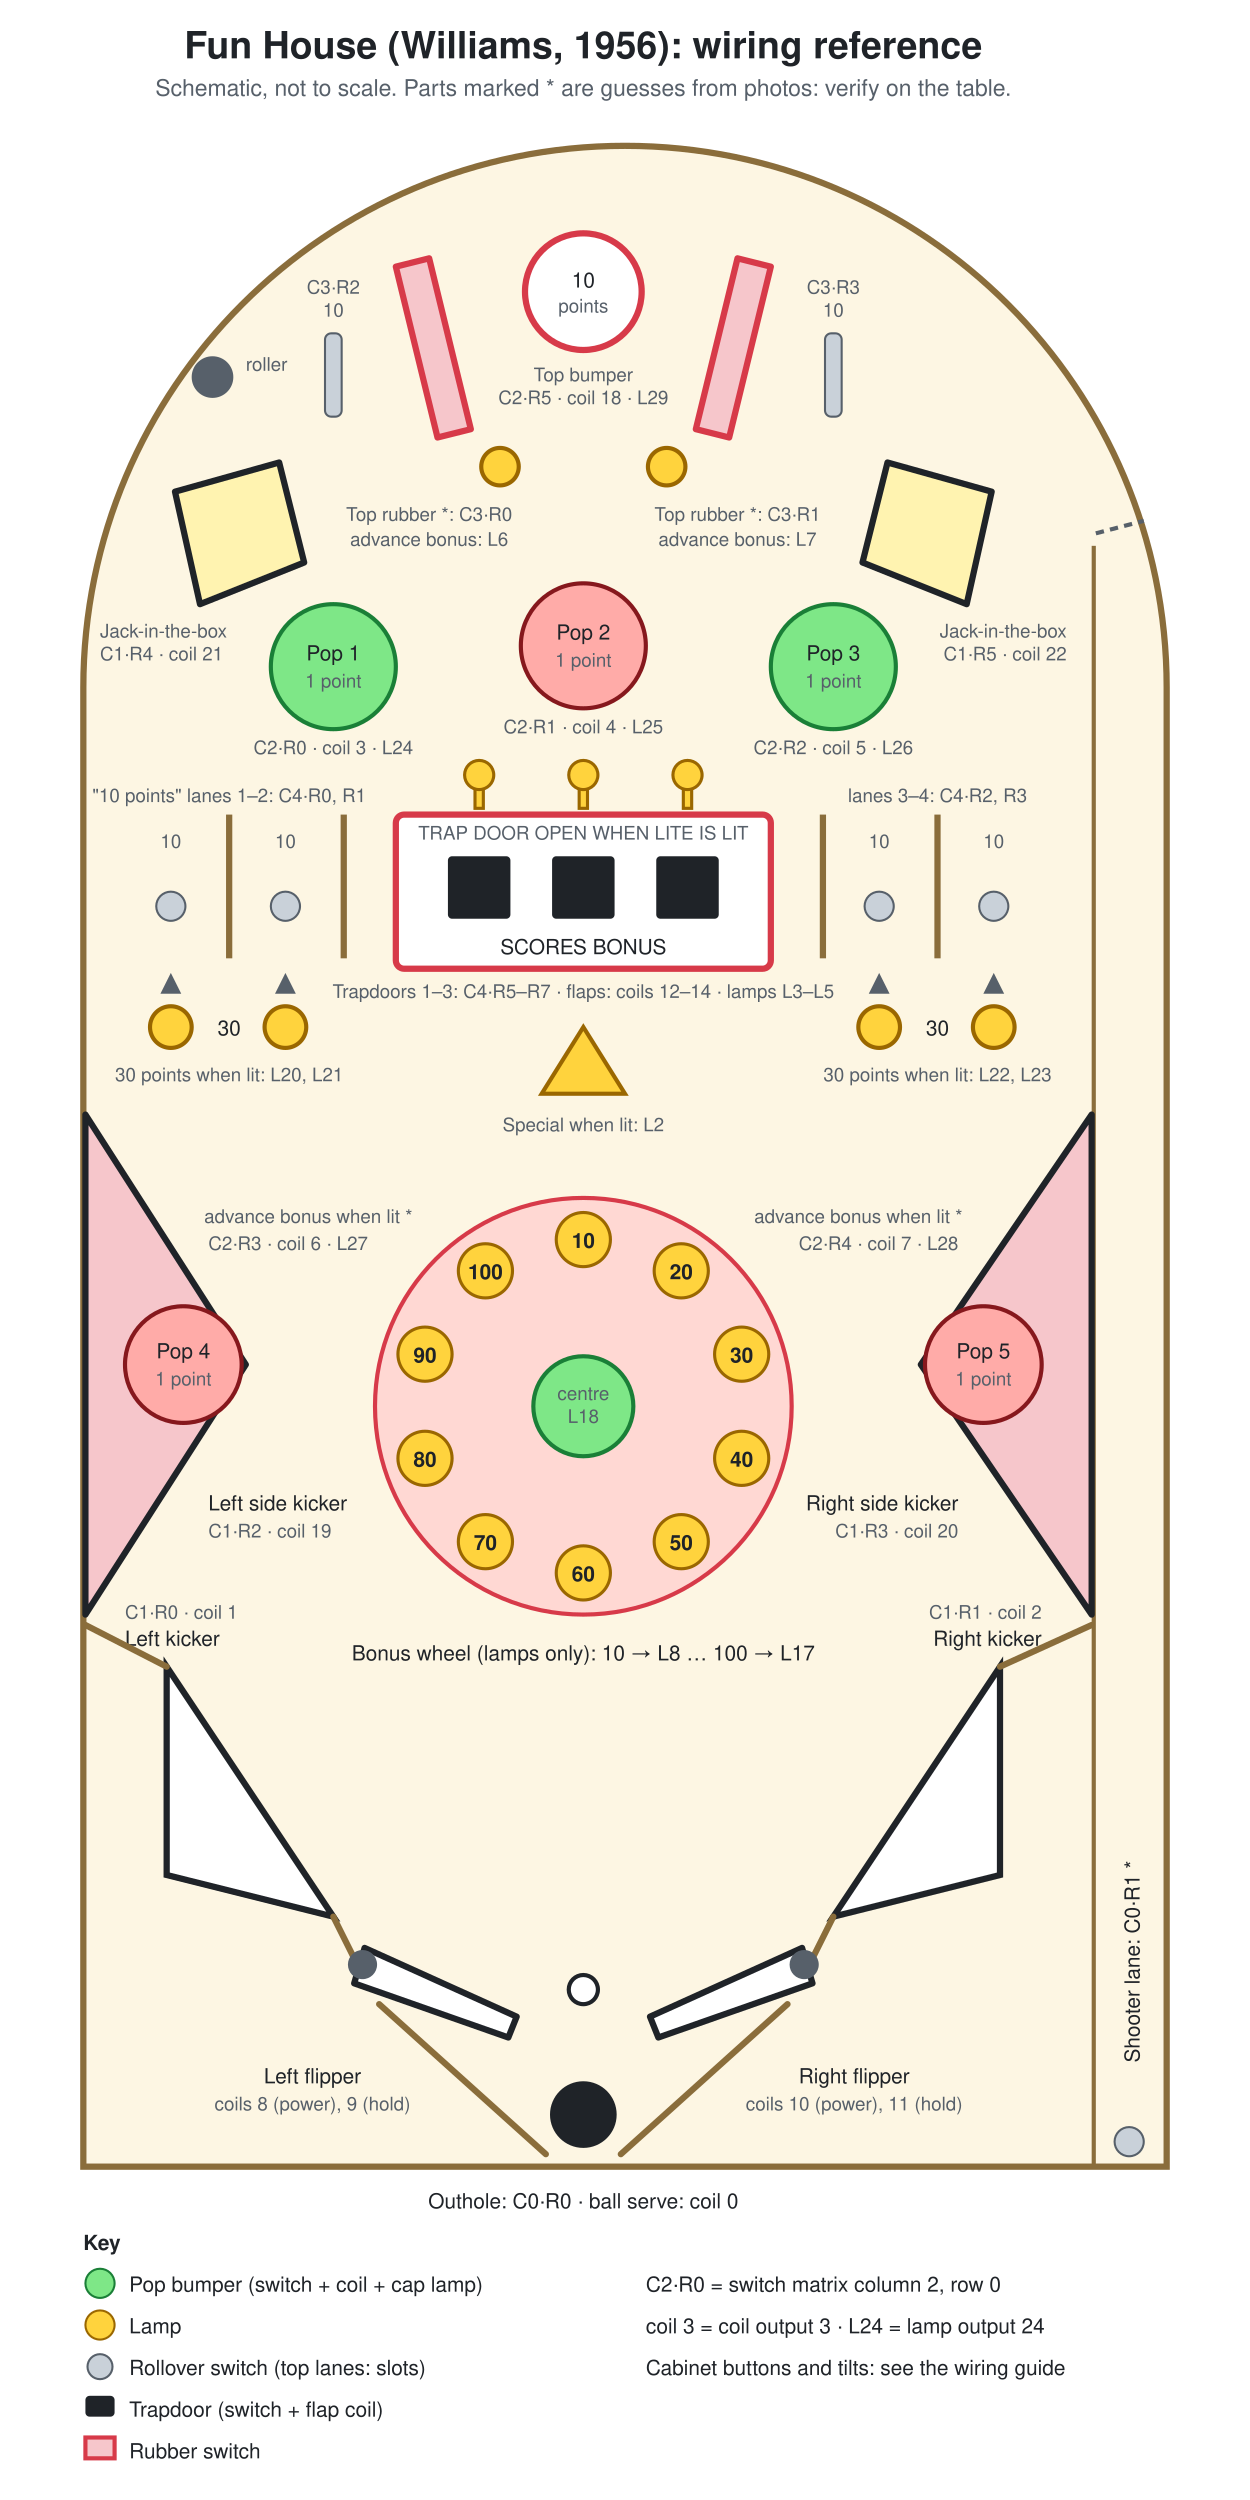
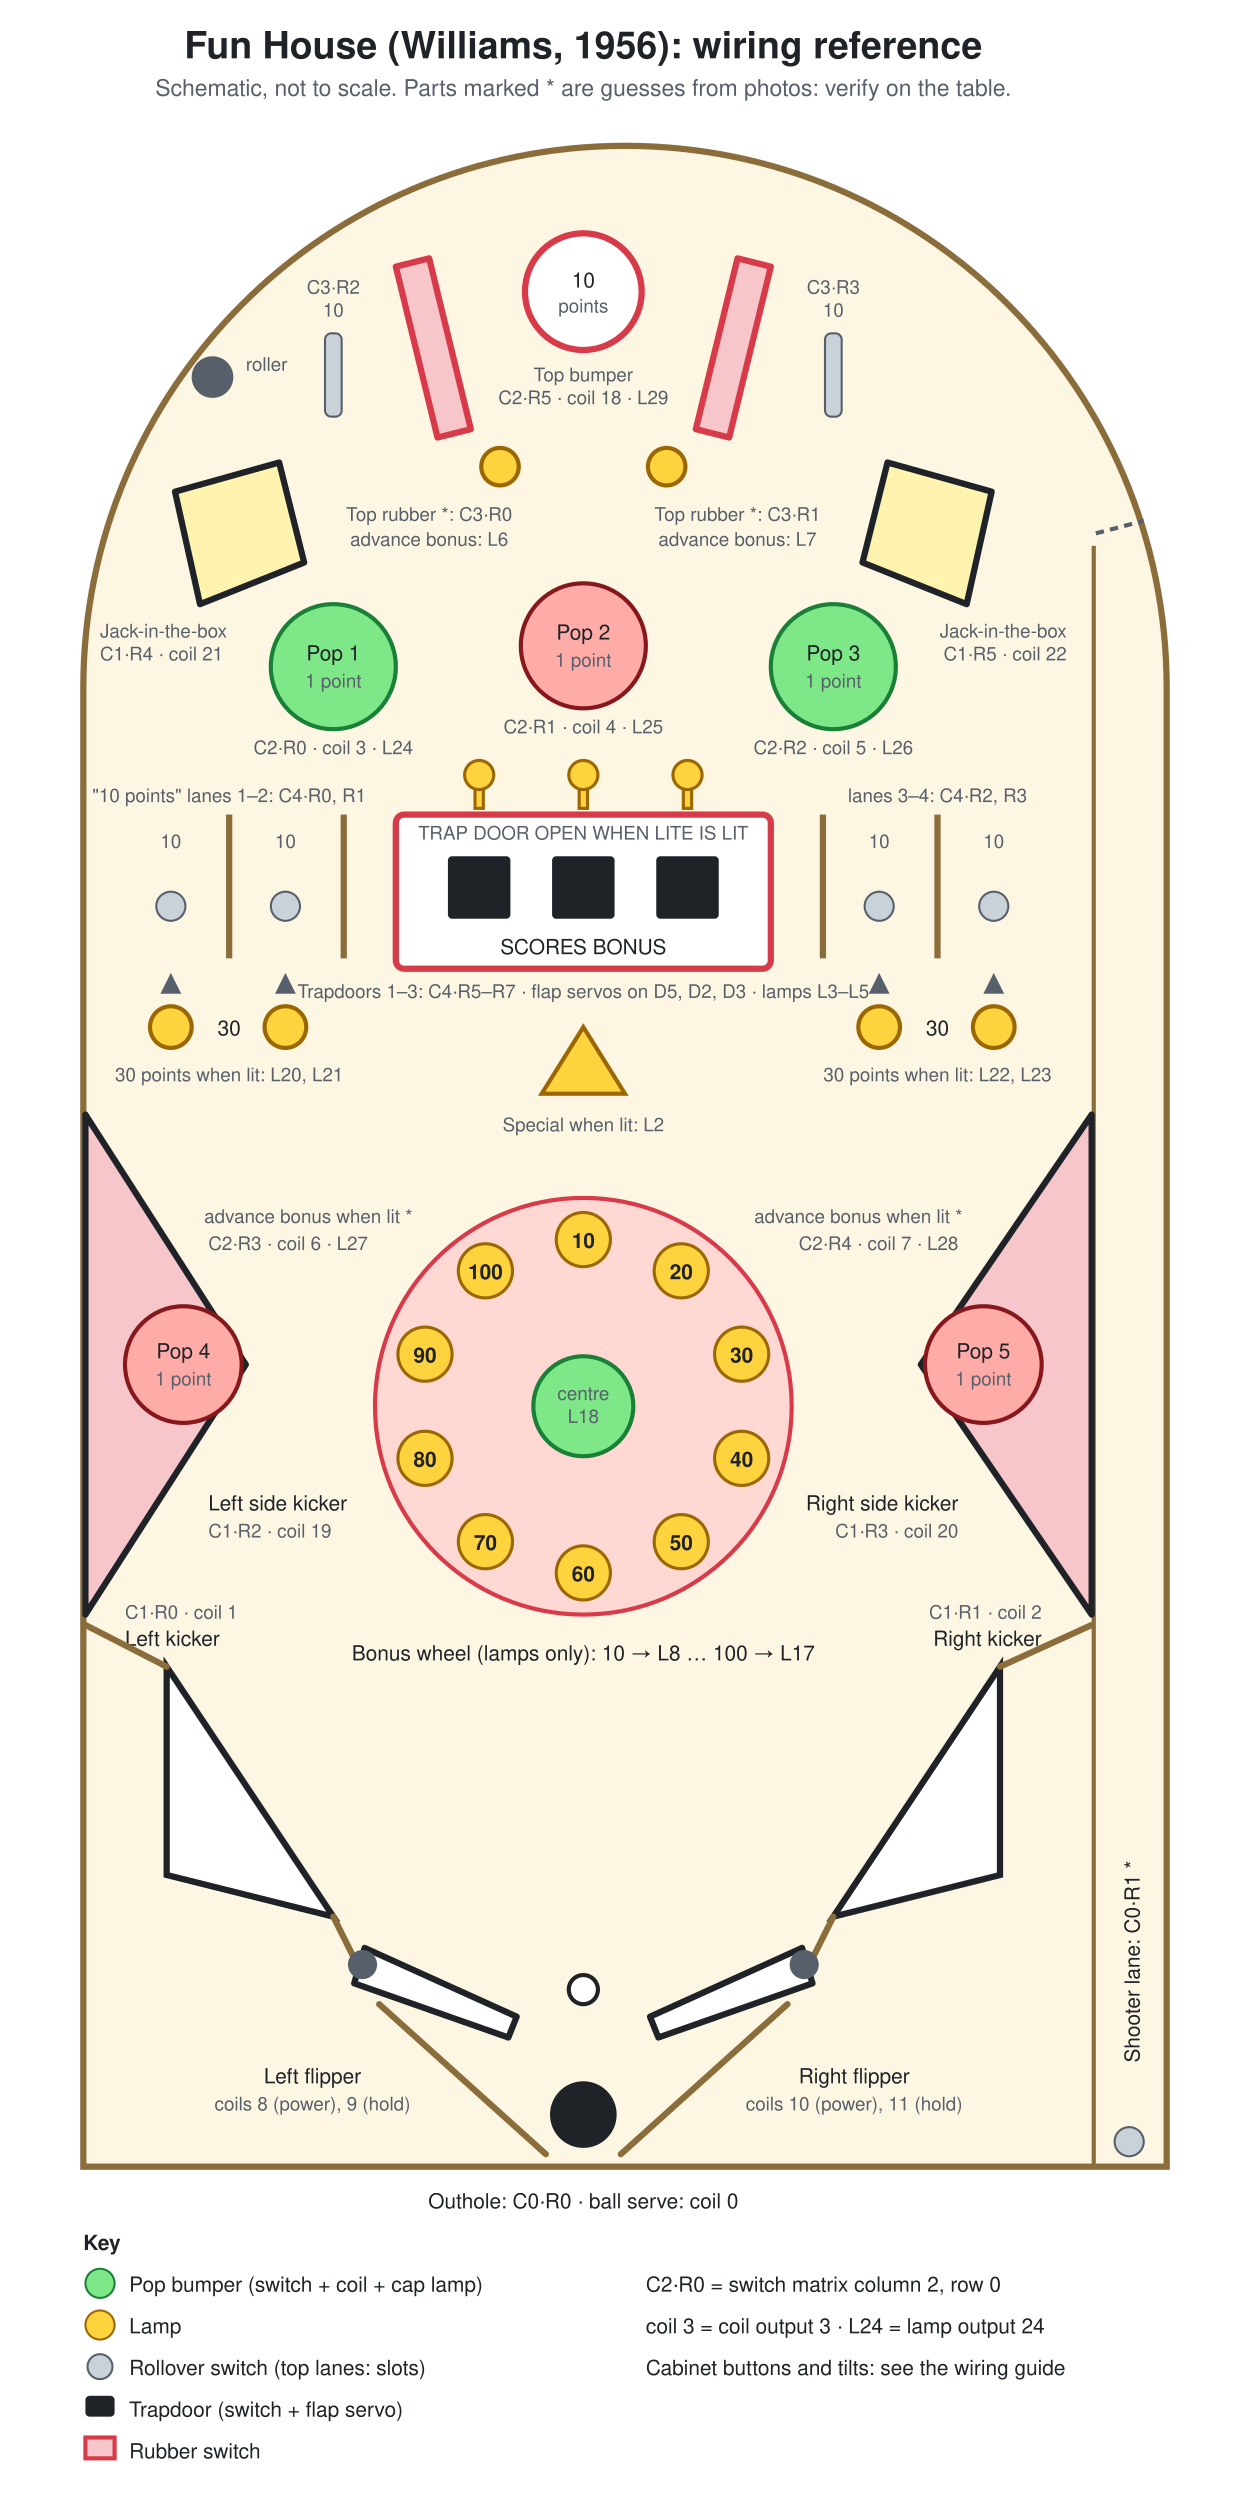
<svg xmlns="http://www.w3.org/2000/svg" viewBox="0 0 600 1200" width="600" height="1200" font-family="Helvetica, Arial, sans-serif">
  <style>
    .label { font-size: 10px; fill: #1f2328; }
    .tag { font-size: 9px; fill: #57606a; }
    .title { font-size: 18px; font-weight: bold; fill: #1f2328; }
    .sub { font-size: 11px; fill: #57606a; }
    .wheel { font-size: 10px; font-weight: bold; fill: #1f2328; text-anchor: middle; }
    .mid { text-anchor: middle; }
    .end { text-anchor: end; }
  </style>
  <rect width="600" height="1200" fill="#ffffff" />
  <text x="280" y="28" class="title mid">Fun House (Williams, 1956): wiring reference</text>
  <text x="280" y="46" class="sub mid">Schematic, not to scale. Parts marked * are guesses from photos: verify on the table.</text>
  <path d="M 40 330 A 260 260 0 0 1 560 330 L 560 1040 L 40 1040 Z" fill="#fdf6e3" stroke="#8a6d3b" stroke-width="3" data-wall="" />
  <line x1="525" y1="262" x2="525" y2="1040" stroke="#8a6d3b" stroke-width="2" data-wall="" />
  <line x1="526" y1="256" x2="549" y2="250" stroke="#57606a" stroke-width="2" stroke-dasharray="4 3" data-gate="" />
  <circle cx="542" cy="1028" r="7" fill="#c9d1d9" stroke="#57606a" data-switch="C0R1" />
  <text x="547" y="990" class="label" transform="rotate(-90 547 990)">Shooter lane: C0·R1 *</text>
  <circle cx="102" cy="181" r="10" fill="#57606a" data-wall="" />
  <text x="118" y="178" class="tag">roller</text>
  <g fill="#fff3b0" stroke="#1f2328" stroke-width="3" stroke-linejoin="round">
    <polygon points="84,236 134,222 146,270 96,290" data-switch="C1R4" data-coil="21" />
    <polygon points="476,236 426,222 414,270 464,290" data-switch="C1R5" data-coil="22" />
  </g>
  <text x="48" y="306" class="tag">Jack-in-the-box</text>
  <text x="48" y="317" class="tag">C1·R4 · coil 21</text>
  <text x="512" y="306" class="tag end">Jack-in-the-box</text>
  <text x="512" y="317" class="tag end">C1·R5 · coil 22</text>
  <g fill="#f6c6cb" stroke="#d73a49" stroke-width="3" stroke-linejoin="round">
    <polygon points="190,128 206,124 226,206 210,210" data-switch="C3R0" />
    <polygon points="370,128 354,124 334,206 350,210" data-switch="C3R1" />
  </g>
  <g fill="#ffd33d" stroke="#9a6700" stroke-width="2">
    <circle cx="240" cy="224" r="9" data-lamp="6" />
    <circle cx="320" cy="224" r="9" data-lamp="7" />
  </g>
  <text x="206" y="250" class="tag mid">Top rubber *: C3·R0</text>
  <text x="206" y="262" class="tag mid">advance bonus: L6</text>
  <text x="354" y="250" class="tag mid">Top rubber *: C3·R1</text>
  <text x="354" y="262" class="tag mid">advance bonus: L7</text>
  <g fill="#c9d1d9" stroke="#57606a">
    <rect x="156" y="160" width="8" height="40" rx="3" data-switch="C3R2" />
    <rect x="396" y="160" width="8" height="40" rx="3" data-switch="C3R3" />
  </g>
  <text x="160" y="152" class="tag mid">10</text>
  <text x="400" y="152" class="tag mid">10</text>
  <text x="160" y="141" class="tag mid">C3·R2</text>
  <text x="400" y="141" class="tag mid">C3·R3</text>
  <circle cx="280" cy="140" r="28" fill="#ffffff" stroke="#d73a49" stroke-width="3" data-switch="C2R5" data-coil="18" data-lamp="29" />
  <text x="280" y="138" class="label mid">10</text>
  <text x="280" y="150" class="tag mid">points</text>
  <text x="280" y="183" class="tag mid">Top bumper</text>
  <text x="280" y="194" class="tag mid">C2·R5 · coil 18 · L29</text>
  <g fill="#7ee787" stroke="#1a7f37" stroke-width="2">
    <circle cx="160" cy="320" r="30" data-switch="C2R0" data-coil="3" data-lamp="24" />
    <circle cx="400" cy="320" r="30" data-switch="C2R2" data-coil="5" data-lamp="26" />
  </g>
  <circle cx="280" cy="310" r="30" fill="#ffaba8" stroke="#86181d" stroke-width="2" data-switch="C2R1" data-coil="4" data-lamp="25" />
  <text x="160" y="317" class="label mid">Pop 1</text>
  <text x="160" y="330" class="tag mid">1 point</text>
  <text x="280" y="307" class="label mid">Pop 2</text>
  <text x="280" y="320" class="tag mid">1 point</text>
  <text x="400" y="317" class="label mid">Pop 3</text>
  <text x="400" y="330" class="tag mid">1 point</text>
  <text x="160" y="362" class="tag mid">C2·R0 · coil 3 · L24</text>
  <text x="400" y="362" class="tag mid">C2·R2 · coil 5 · L26</text>
  <text x="280" y="352" class="tag mid">C2·R1 · coil 4 · L25</text>
  <g fill="#ffd33d" stroke="#9a6700" stroke-width="1.5">
    <rect x="228" y="376" width="4" height="12" />
    <rect x="278" y="376" width="4" height="12" />
    <rect x="328" y="376" width="4" height="12" />
    <circle cx="230" cy="372" r="7" data-lamp="3" />
    <circle cx="280" cy="372" r="7" data-lamp="4" />
    <circle cx="330" cy="372" r="7" data-lamp="5" />
  </g>
  <rect x="190" y="391" width="180" height="74" rx="4" fill="#ffffff" stroke="#d73a49" stroke-width="3" />
  <text x="280" y="403" class="tag mid">TRAP DOOR OPEN WHEN LITE IS LIT</text>
  <g fill="#1f2328">
-     <rect x="215" y="411" width="30" height="30" rx="2" data-switch="C4R5" data-coil="12" data-trapdoor="0" />
-     <rect x="265" y="411" width="30" height="30" rx="2" data-switch="C4R6" data-coil="13" data-trapdoor="1" />
-     <rect x="315" y="411" width="30" height="30" rx="2" data-switch="C4R7" data-coil="14" data-trapdoor="2" />
+     <rect x="215" y="411" width="30" height="30" rx="2" data-switch="C4R5" data-trapdoor="0" />
+     <rect x="265" y="411" width="30" height="30" rx="2" data-switch="C4R6" data-trapdoor="1" />
+     <rect x="315" y="411" width="30" height="30" rx="2" data-switch="C4R7" data-trapdoor="2" />
  </g>
  <text x="280" y="458" class="label mid">SCORES BONUS</text>
-   <text x="280" y="479" class="tag mid">Trapdoors 1–3: C4·R5–R7 · flaps: coils 12–14 · lamps L3–L5</text>
+   <text x="280" y="479" class="tag mid">Trapdoors 1–3: C4·R5–R7 · flap servos on D5, D2, D3 · lamps L3–L5</text>
  <g stroke="#8a6d3b" stroke-width="3">
    <line x1="110" y1="391" x2="110" y2="460" data-wall="" />
    <line x1="165" y1="391" x2="165" y2="460" data-wall="" />
    <line x1="395" y1="391" x2="395" y2="460" data-wall="" />
    <line x1="450" y1="391" x2="450" y2="460" data-wall="" />
  </g>
  <g class="tag mid">
    <text x="82" y="407">10</text>
    <text x="137" y="407">10</text>
    <text x="422" y="407">10</text>
    <text x="477" y="407">10</text>
  </g>
  <g fill="#c9d1d9" stroke="#57606a">
    <circle cx="82" cy="435" r="7" data-switch="C4R0" />
    <circle cx="137" cy="435" r="7" data-switch="C4R1" />
    <circle cx="422" cy="435" r="7" data-switch="C4R2" />
    <circle cx="477" cy="435" r="7" data-switch="C4R3" />
  </g>
  <text x="110" y="385" class="tag mid">"10 points" lanes 1–2: C4·R0, R1</text>
  <text x="450" y="385" class="tag mid">lanes 3–4: C4·R2, R3</text>
  <g fill="#57606a">
    <polygon points="82,467 77,477 87,477" />
    <polygon points="137,467 132,477 142,477" />
    <polygon points="422,467 417,477 427,477" />
    <polygon points="477,467 472,477 482,477" />
  </g>
  <g fill="#ffd33d" stroke="#9a6700" stroke-width="2">
    <circle cx="82" cy="493" r="10" data-lamp="20" />
    <circle cx="137" cy="493" r="10" data-lamp="21" />
    <circle cx="422" cy="493" r="10" data-lamp="22" />
    <circle cx="477" cy="493" r="10" data-lamp="23" />
  </g>
  <text x="110" y="497" class="label mid">30</text>
  <text x="450" y="497" class="label mid">30</text>
  <text x="110" y="519" class="tag mid">30 points when lit: L20, L21</text>
  <text x="450" y="519" class="tag mid">30 points when lit: L22, L23</text>
  <polygon points="280,493 300,525 260,525" fill="#ffd33d" stroke="#9a6700" stroke-width="2" data-lamp="2" />
  <text x="280" y="543" class="tag mid">Special when lit: L2</text>
  <g fill="#f6c6cb" stroke="#1f2328" stroke-width="3" stroke-linejoin="round">
    <polygon points="41,535 118,655 41,775" data-switch="C1R2" data-coil="19" />
    <polygon points="524,535 442,655 524,775" data-switch="C1R3" data-coil="20" />
  </g>
  <text x="100" y="725" class="label">Left side kicker</text>
  <text x="100" y="738" class="tag">C1·R2 · coil 19</text>
  <text x="460" y="725" class="label end">Right side kicker</text>
  <text x="460" y="738" class="tag end">C1·R3 · coil 20</text>
  <g fill="#ffaba8" stroke="#86181d" stroke-width="2">
    <circle cx="88" cy="655" r="28" data-switch="C2R3" data-coil="6" data-lamp="27" />
    <circle cx="472" cy="655" r="28" data-switch="C2R4" data-coil="7" data-lamp="28" />
  </g>
  <text x="88" y="652" class="label mid">Pop 4</text>
  <text x="88" y="665" class="tag mid">1 point</text>
  <text x="98" y="587" class="tag">advance bonus when lit *</text>
  <text x="472" y="652" class="label mid">Pop 5</text>
  <text x="472" y="665" class="tag mid">1 point</text>
  <text x="462" y="587" class="tag end">advance bonus when lit *</text>
  <text x="100" y="600" class="tag">C2·R3 · coil 6 · L27</text>
  <text x="460" y="600" class="tag end">C2·R4 · coil 7 · L28</text>
  <circle cx="280" cy="675" r="100" fill="#ffd8d3" stroke="#d73a49" stroke-width="2" />
  <g fill="#ffd33d" stroke="#9a6700" stroke-width="1.5">
    <circle cx="280" cy="595" r="13" data-lamp="8" />
    <circle cx="327" cy="610" r="13" data-lamp="9" />
    <circle cx="356" cy="650" r="13" data-lamp="10" />
    <circle cx="356" cy="700" r="13" data-lamp="11" />
    <circle cx="327" cy="740" r="13" data-lamp="12" />
    <circle cx="280" cy="755" r="13" data-lamp="13" />
    <circle cx="233" cy="740" r="13" data-lamp="14" />
    <circle cx="204" cy="700" r="13" data-lamp="15" />
    <circle cx="204" cy="650" r="13" data-lamp="16" />
    <circle cx="233" cy="610" r="13" data-lamp="17" />
  </g>
  <text x="280" y="599" class="wheel">10</text>
  <text x="327" y="614" class="wheel">20</text>
  <text x="356" y="654" class="wheel">30</text>
  <text x="356" y="704" class="wheel">40</text>
  <text x="327" y="744" class="wheel">50</text>
  <text x="280" y="759" class="wheel">60</text>
  <text x="233" y="744" class="wheel">70</text>
  <text x="204" y="704" class="wheel">80</text>
  <text x="204" y="654" class="wheel">90</text>
  <text x="233" y="614" class="wheel">100</text>
  <circle cx="280" cy="675" r="24" fill="#7ee787" stroke="#1a7f37" stroke-width="2" data-lamp="18" />
  <text x="280" y="672" class="tag mid">centre</text>
  <text x="280" y="683" class="tag mid">L18</text>
  <text x="280" y="797" class="label mid">Bonus wheel (lamps only): 10 → L8 … 100 → L17</text>
  <polygon points="80,800 80,900 160,920" fill="#ffffff" stroke="#1f2328" stroke-width="3" data-switch="C1R0" data-coil="1" />
  <polygon points="480,800 480,900 400,920" fill="#ffffff" stroke="#1f2328" stroke-width="3" data-switch="C1R1" data-coil="2" />
  <text x="60" y="790" class="label">Left kicker</text>
  <text x="60" y="777" class="tag">C1·R0 · coil 1</text>
  <text x="500" y="790" class="label end">Right kicker</text>
  <text x="500" y="777" class="tag end">C1·R1 · coil 2</text>
  <g stroke="#8a6d3b" stroke-width="3" stroke-linecap="round">
    <line x1="41" y1="780" x2="80" y2="800" data-wall="" />
    <line x1="524" y1="780" x2="480" y2="800" data-wall="" />
    <line x1="160" y1="920" x2="170" y2="940" data-wall="" />
    <line x1="400" y1="920" x2="390" y2="940" data-wall="" />
    <line x1="182" y1="962" x2="262" y2="1034" data-wall="" />
    <line x1="378" y1="962" x2="298" y2="1034" data-wall="" />
  </g>
  <g fill="#ffffff" stroke="#1f2328" stroke-width="3" stroke-linejoin="round">
    <path d="M 175 935 L 248 968 L 244 978 L 170 952 Z" data-coil="8 9" data-flipper="left" />
    <path d="M 385 935 L 312 968 L 316 978 L 390 952 Z" data-coil="10 11" data-flipper="right" />
  </g>
  <circle cx="174" cy="943" r="7" fill="#57606a" />
  <circle cx="386" cy="943" r="7" fill="#57606a" />
  <text x="150" y="1000" class="label mid">Left flipper</text>
  <text x="150" y="1013" class="tag mid">coils 8 (power), 9 (hold)</text>
  <text x="410" y="1000" class="label mid">Right flipper</text>
  <text x="410" y="1013" class="tag mid">coils 10 (power), 11 (hold)</text>
  <circle cx="280" cy="955" r="7" fill="#ffffff" stroke="#1f2328" stroke-width="2" data-wall="" />
  <circle cx="280" cy="1015" r="16" fill="#1f2328" data-switch="C0R0" data-coil="0" />
  <text x="280" y="1060" class="label mid">Outhole: C0·R0 · ball serve: coil 0</text>
  <g transform="translate(40, 1080)">
    <text x="0" y="0" class="label" font-weight="bold">Key</text>
    <circle cx="8" cy="16" r="7" fill="#7ee787" stroke="#1a7f37" />
    <text x="22" y="20" class="label">Pop bumper (switch + coil + cap lamp)</text>
    <circle cx="8" cy="36" r="7" fill="#ffd33d" stroke="#9a6700" />
    <text x="22" y="40" class="label">Lamp</text>
    <circle cx="8" cy="56" r="6" fill="#c9d1d9" stroke="#57606a" />
    <text x="22" y="60" class="label">Rollover switch (top lanes: slots)</text>
    <rect x="1" y="70" width="14" height="10" rx="2" fill="#1f2328" />
-     <text x="22" y="80" class="label">Trapdoor (switch + flap coil)</text>
+     <text x="22" y="80" class="label">Trapdoor (switch + flap servo)</text>
    <rect x="1" y="90" width="14" height="10" fill="#f6c6cb" stroke="#d73a49" stroke-width="2" />
    <text x="22" y="100" class="label">Rubber switch</text>
    <text x="270" y="20" class="label">C2·R0 = switch matrix column 2, row 0</text>
    <text x="270" y="40" class="label">coil 3 = coil output 3 · L24 = lamp output 24</text>
    <text x="270" y="60" class="label">Cabinet buttons and tilts: see the wiring guide</text>
  </g>
</svg>
